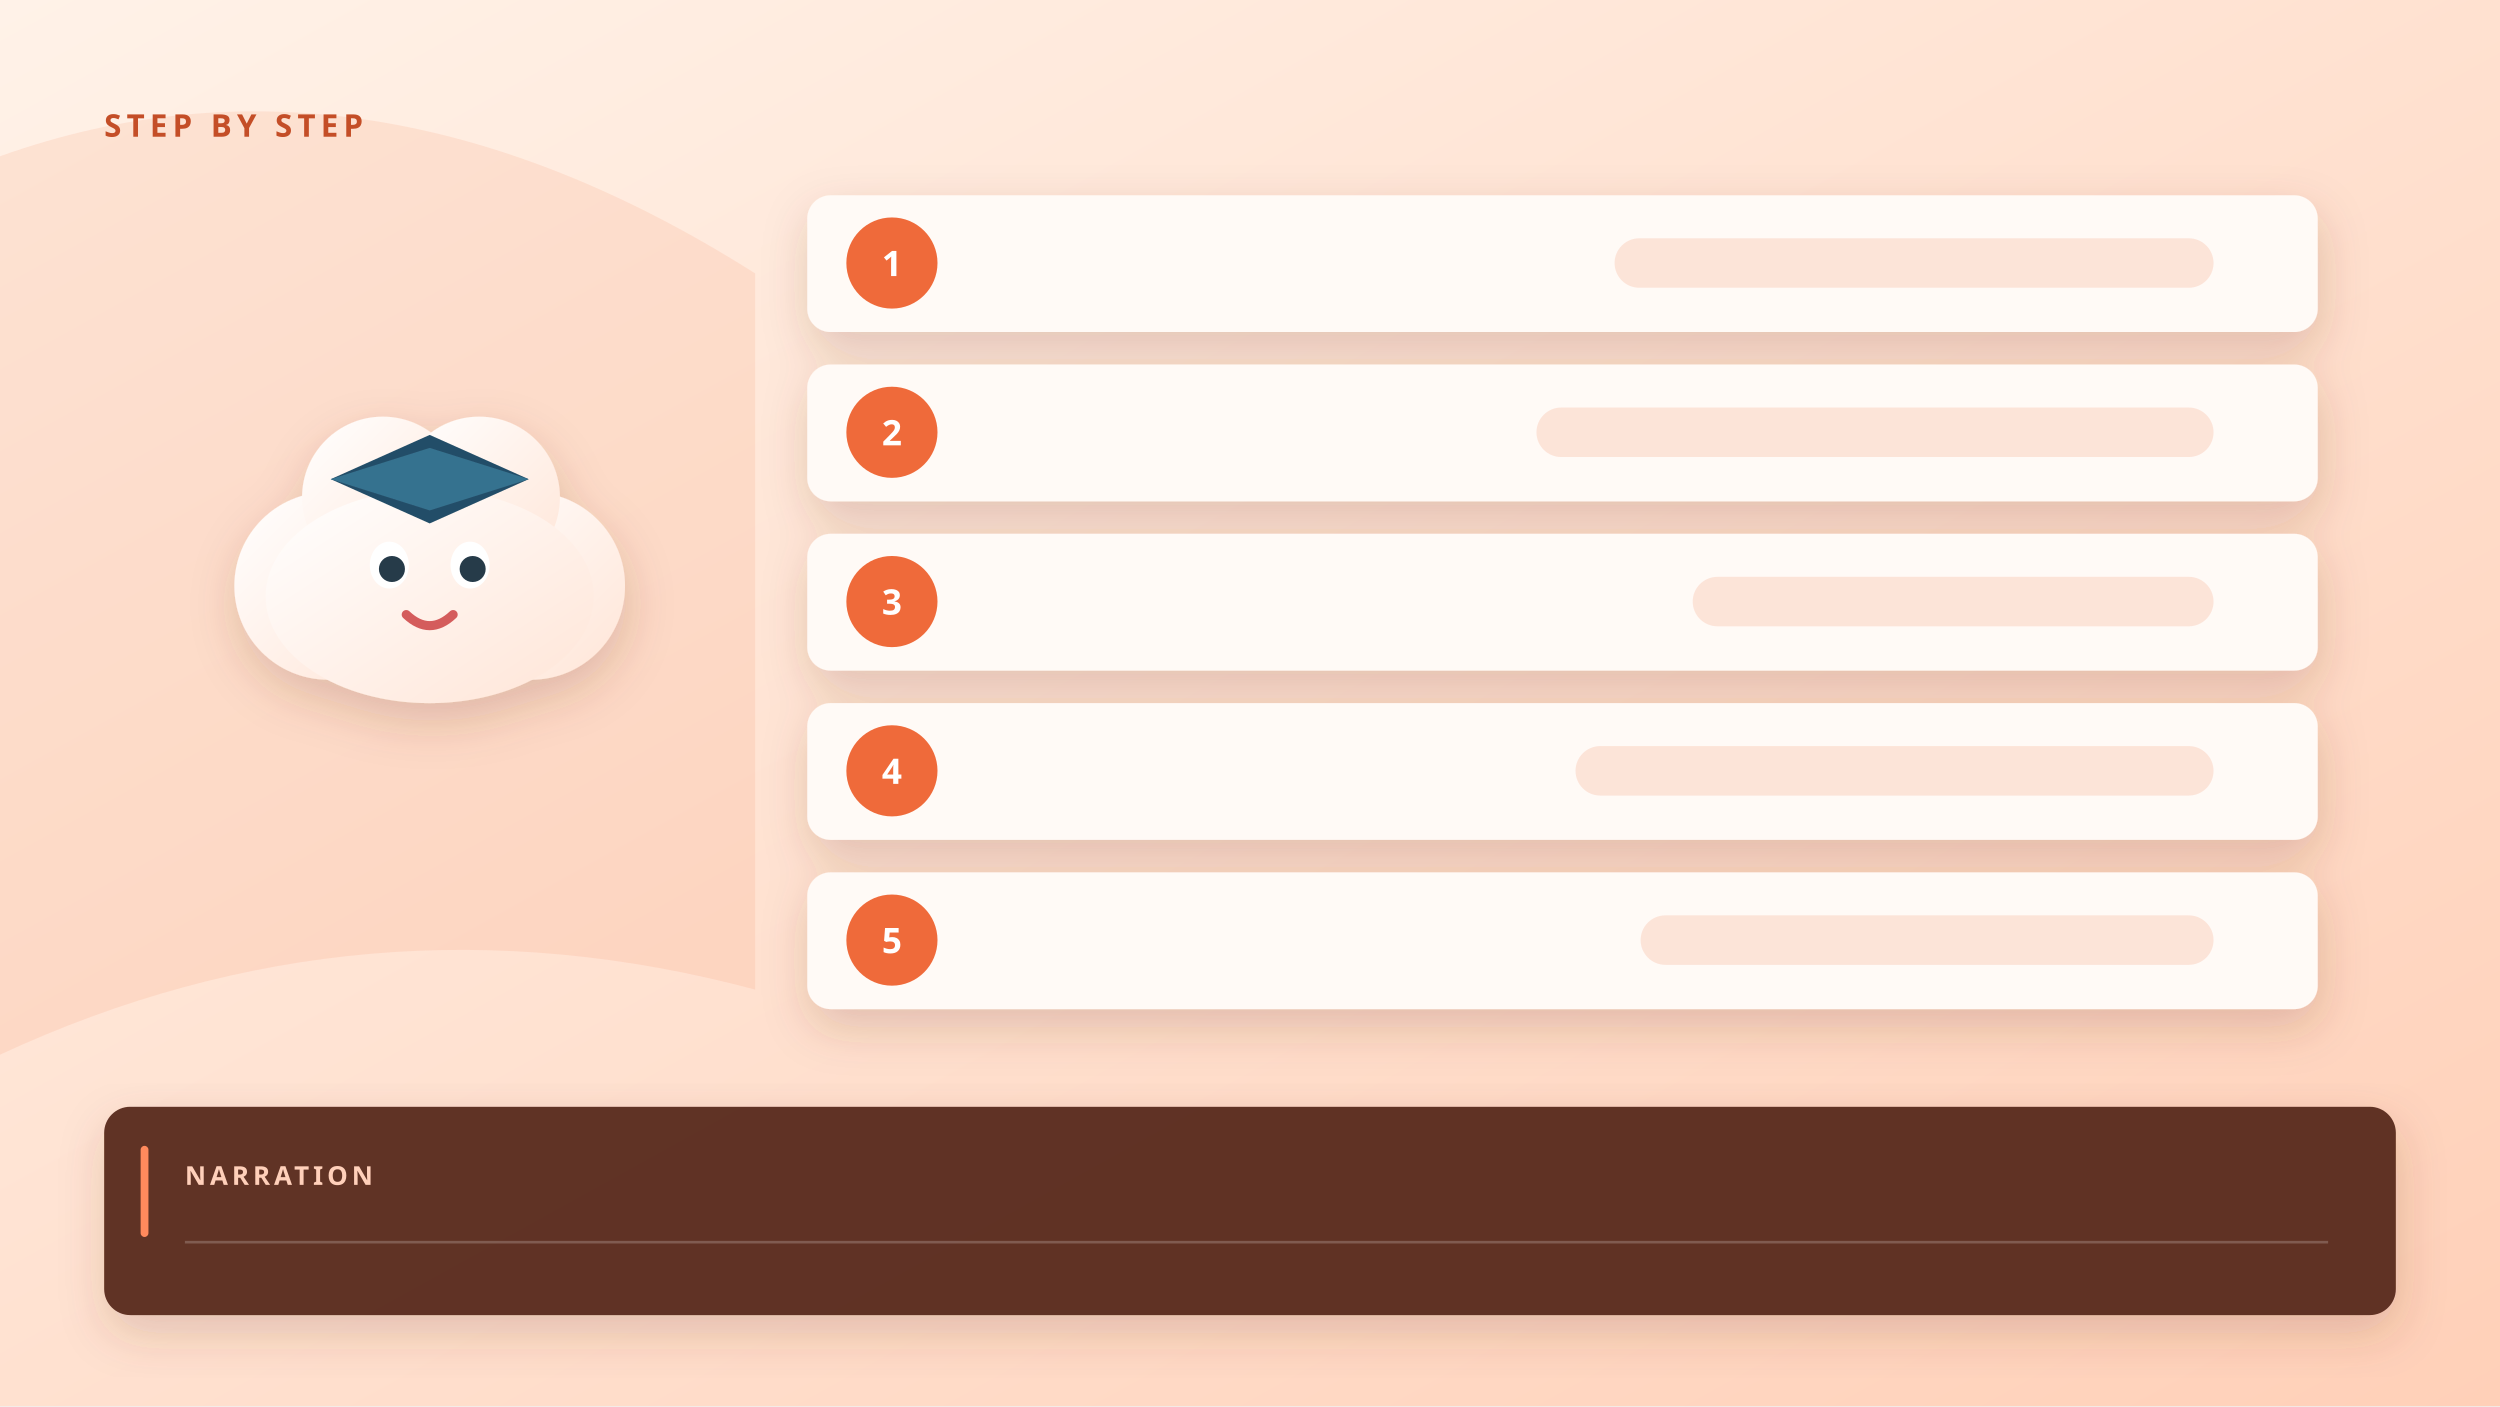
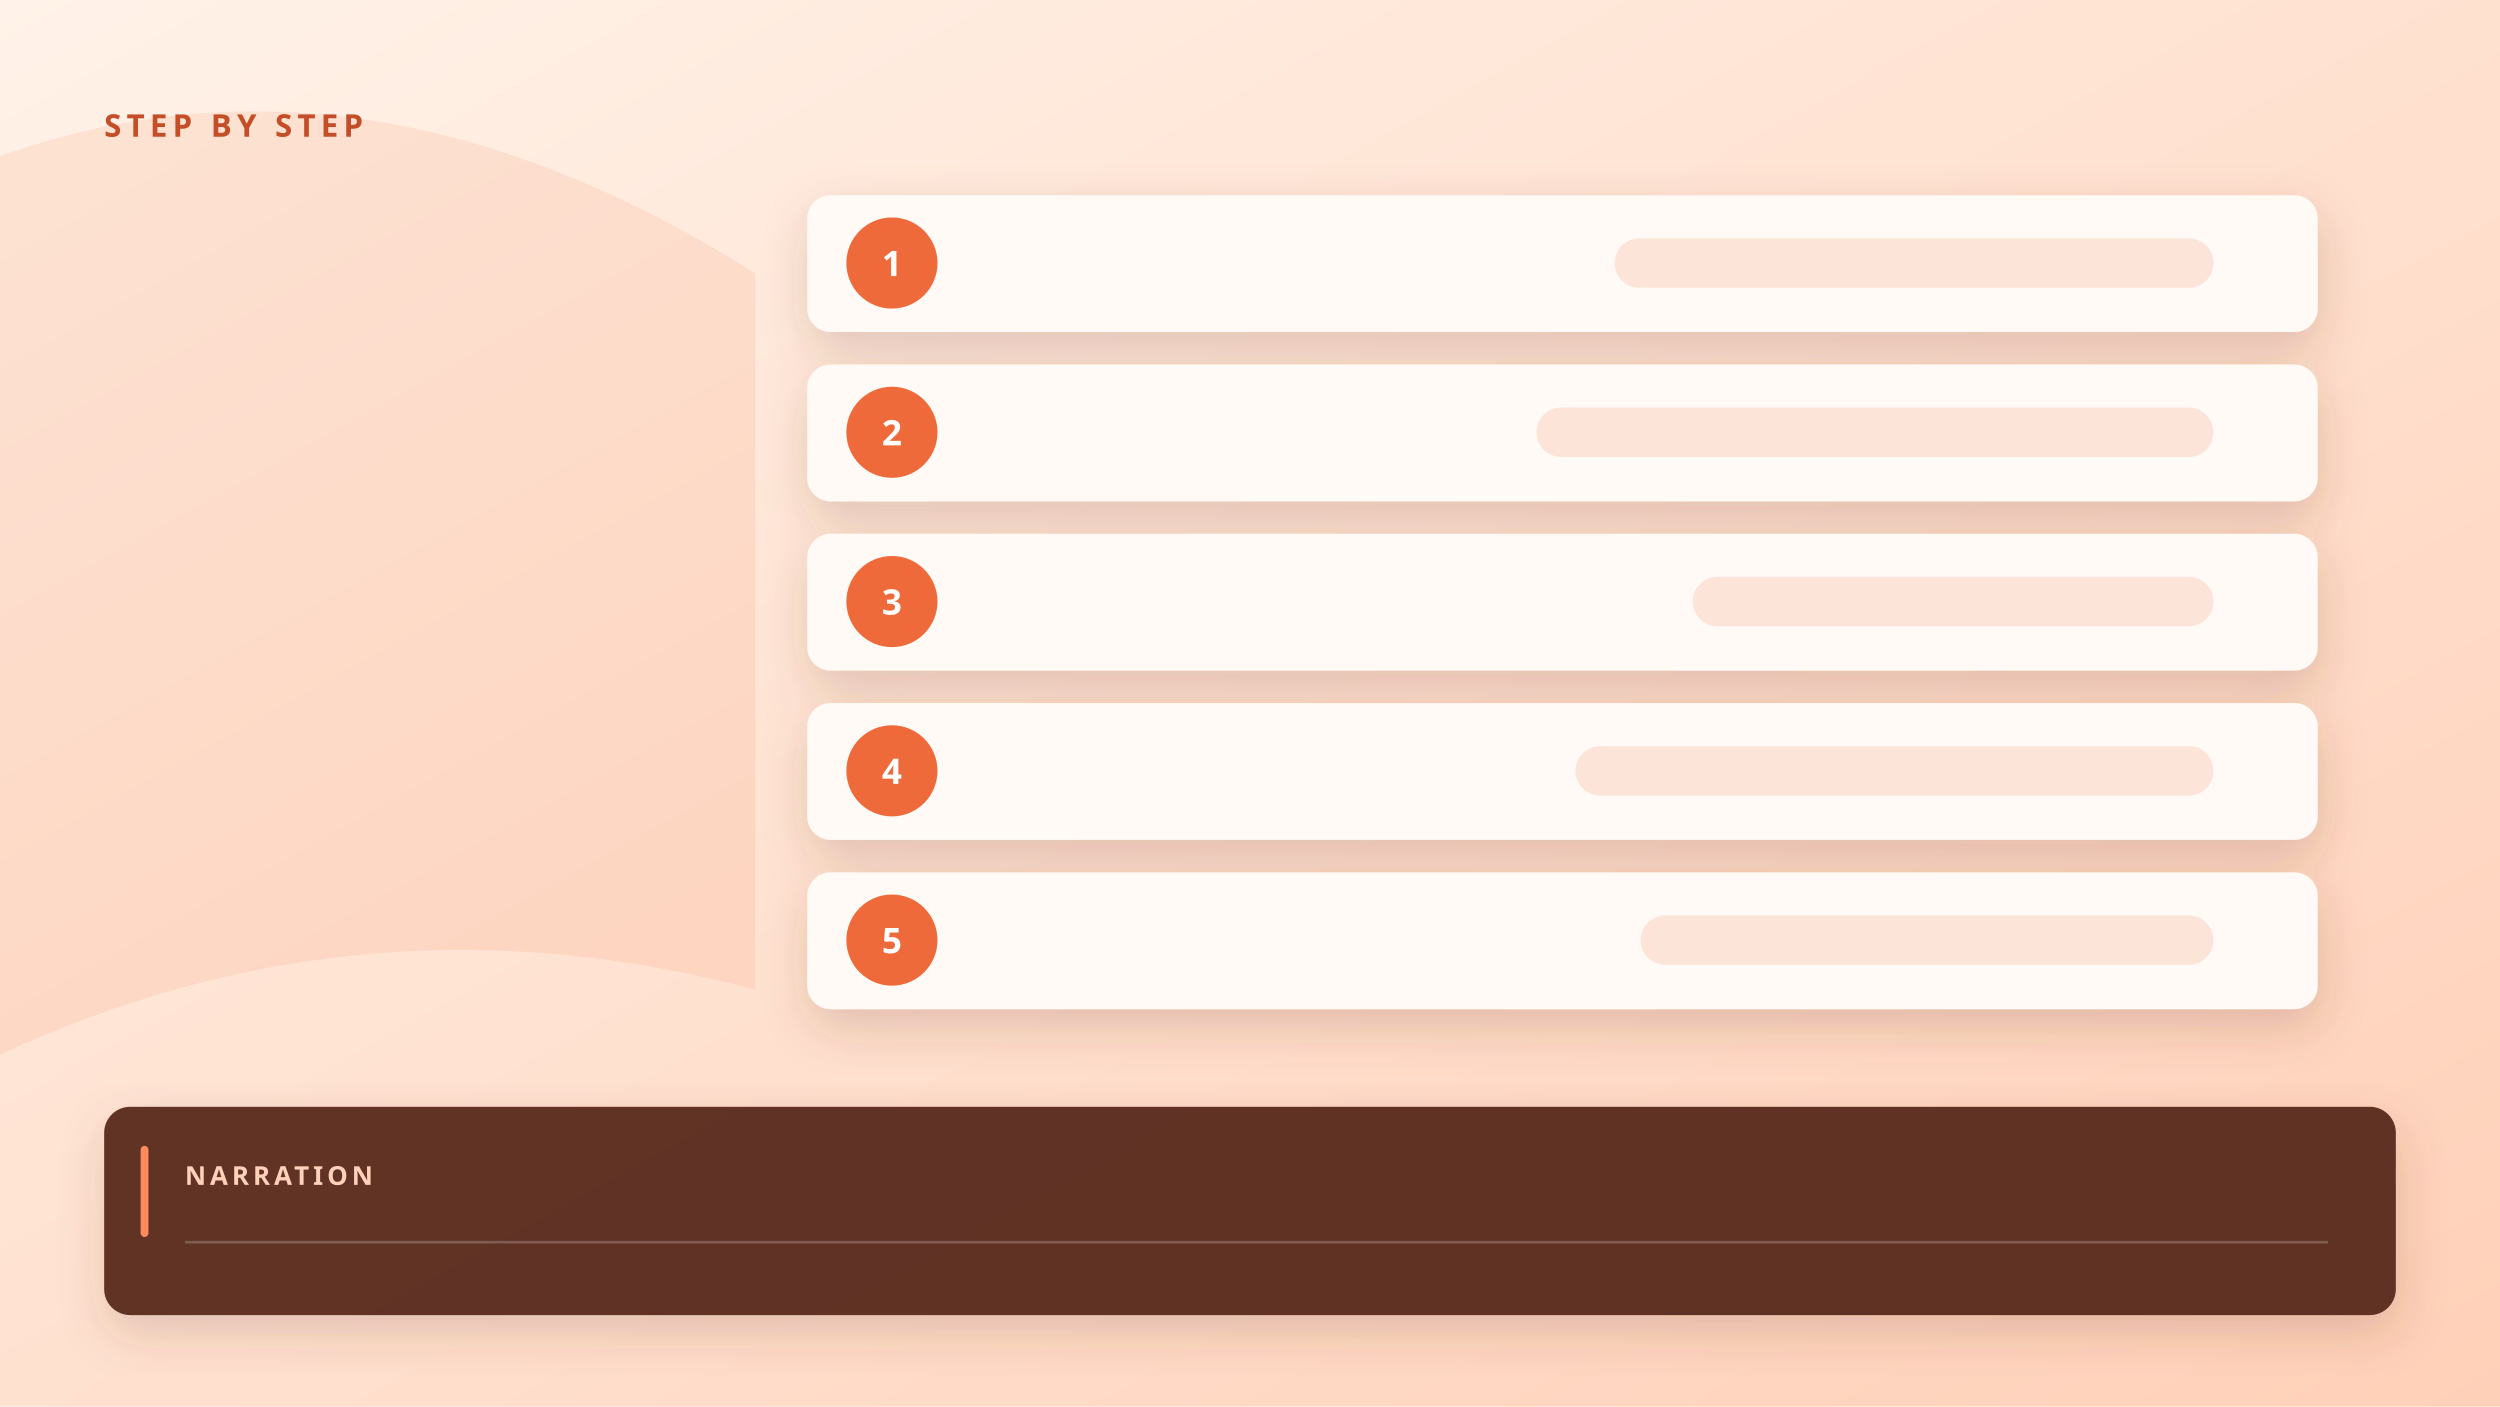
<svg xmlns="http://www.w3.org/2000/svg" viewBox="0 0 1920 1080" width="1920" height="1080">
  <defs>
    <linearGradient id="steps-new-bg" x2="1" y2="1">
      <stop stop-color="#fff2e8" />
      <stop offset="1" stop-color="#ffd0b8" />
    </linearGradient>
    <linearGradient id="steps-new-cloud" y2="1">
      <stop stop-color="#fff" />
      <stop offset="1" stop-color="#ffe5d7" />
    </linearGradient>
    <filter id="steps-new-shadow" x="-20%" y="-20%" width="140%" height="150%">
      <feDropShadow dy="14" stdDeviation="18" flood-color="#71331e" flood-opacity=".2" />
    </filter>
  </defs>
  <rect width="1920" height="1080" fill="url(#steps-new-bg)" />
  <path d="M0 120Q280 20 580 210V760Q280 680 0 810Z" fill="#f27448" opacity=".12" />
  <text x="80" y="105" fill="#c44e27" font-family="Segoe UI, sans-serif" font-size="24" font-weight="800" letter-spacing="4">STEP BY STEP</text>
-   <g transform="translate(330 430)" filter="url(#steps-new-shadow)">
-     <circle cx="-78" cy="20" r="72" fill="url(#steps-new-cloud)" />
-     <circle cx="78" cy="20" r="72" fill="url(#steps-new-cloud)" />
-     <circle cx="-36" cy="-48" r="62" fill="url(#steps-new-cloud)" />
-     <circle cx="38" cy="-48" r="62" fill="url(#steps-new-cloud)" />
-     <ellipse cy="28" rx="126" ry="82" fill="url(#steps-new-cloud)" />
-     <polygon points="-76,-62 0,-96 76,-62 0,-28" fill="#244e68" />
-     <polygon points="-76,-62 0,-86 76,-62 0,-38" fill="#36728f" />
-     <ellipse cx="-31" cy="4" rx="15" ry="18" fill="#fff" />
-     <circle cx="-29" cy="7" r="10" fill="#263b4a" />
-     <ellipse cx="31" cy="4" rx="15" ry="18" fill="#fff" />
-     <circle cx="33" cy="7" r="10" fill="#263b4a" />
-     <path d="M-18 42Q0 59 18 42" fill="none" stroke="#d45b5b" stroke-width="7" stroke-linecap="round" />
-   </g>
  <g filter="url(#steps-new-shadow)" font-family="Segoe UI, sans-serif">
    <rect x="620" y="150" width="1160" height="105" rx="18" fill="#fffaf6" />
    <rect x="620" y="280" width="1160" height="105" rx="18" fill="#fffaf6" />
    <rect x="620" y="410" width="1160" height="105" rx="18" fill="#fffaf6" />
    <rect x="620" y="540" width="1160" height="105" rx="18" fill="#fffaf6" />
    <rect x="620" y="670" width="1160" height="105" rx="18" fill="#fffaf6" />
  </g>
  <g font-family="Segoe UI, sans-serif" font-weight="800">
    <g fill="#ef6a3a">
      <circle cx="685" cy="202" r="35" />
      <circle cx="685" cy="332" r="35" />
      <circle cx="685" cy="462" r="35" />
      <circle cx="685" cy="592" r="35" />
      <circle cx="685" cy="722" r="35" />
    </g>
    <g fill="#fff" font-size="27" text-anchor="middle">
      <text x="685" y="212">1</text>
      <text x="685" y="342">2</text>
      <text x="685" y="472">3</text>
      <text x="685" y="602">4</text>
      <text x="685" y="732">5</text>
    </g>
    <g fill="#ef6a3a" opacity=".16">
      <rect x="1240" y="183" width="460" height="38" rx="19" />
      <rect x="1180" y="313" width="520" height="38" rx="19" />
      <rect x="1300" y="443" width="400" height="38" rx="19" />
      <rect x="1210" y="573" width="490" height="38" rx="19" />
      <rect x="1260" y="703" width="440" height="38" rx="19" />
    </g>
  </g>
  <rect x="80" y="850" width="1760" height="160" rx="20" fill="#592a1d" opacity=".95" filter="url(#steps-new-shadow)" />
  <rect x="108" y="880" width="6" height="70" rx="3" fill="#ff8a5d" />
  <text x="142" y="910" fill="#ffd0ba" font-family="Segoe UI, sans-serif" font-size="20" font-weight="800" letter-spacing="3">NARRATION</text>
  <line x1="142" y1="954" x2="1788" y2="954" stroke="#fff" stroke-opacity=".2" stroke-width="2" />
</svg>
